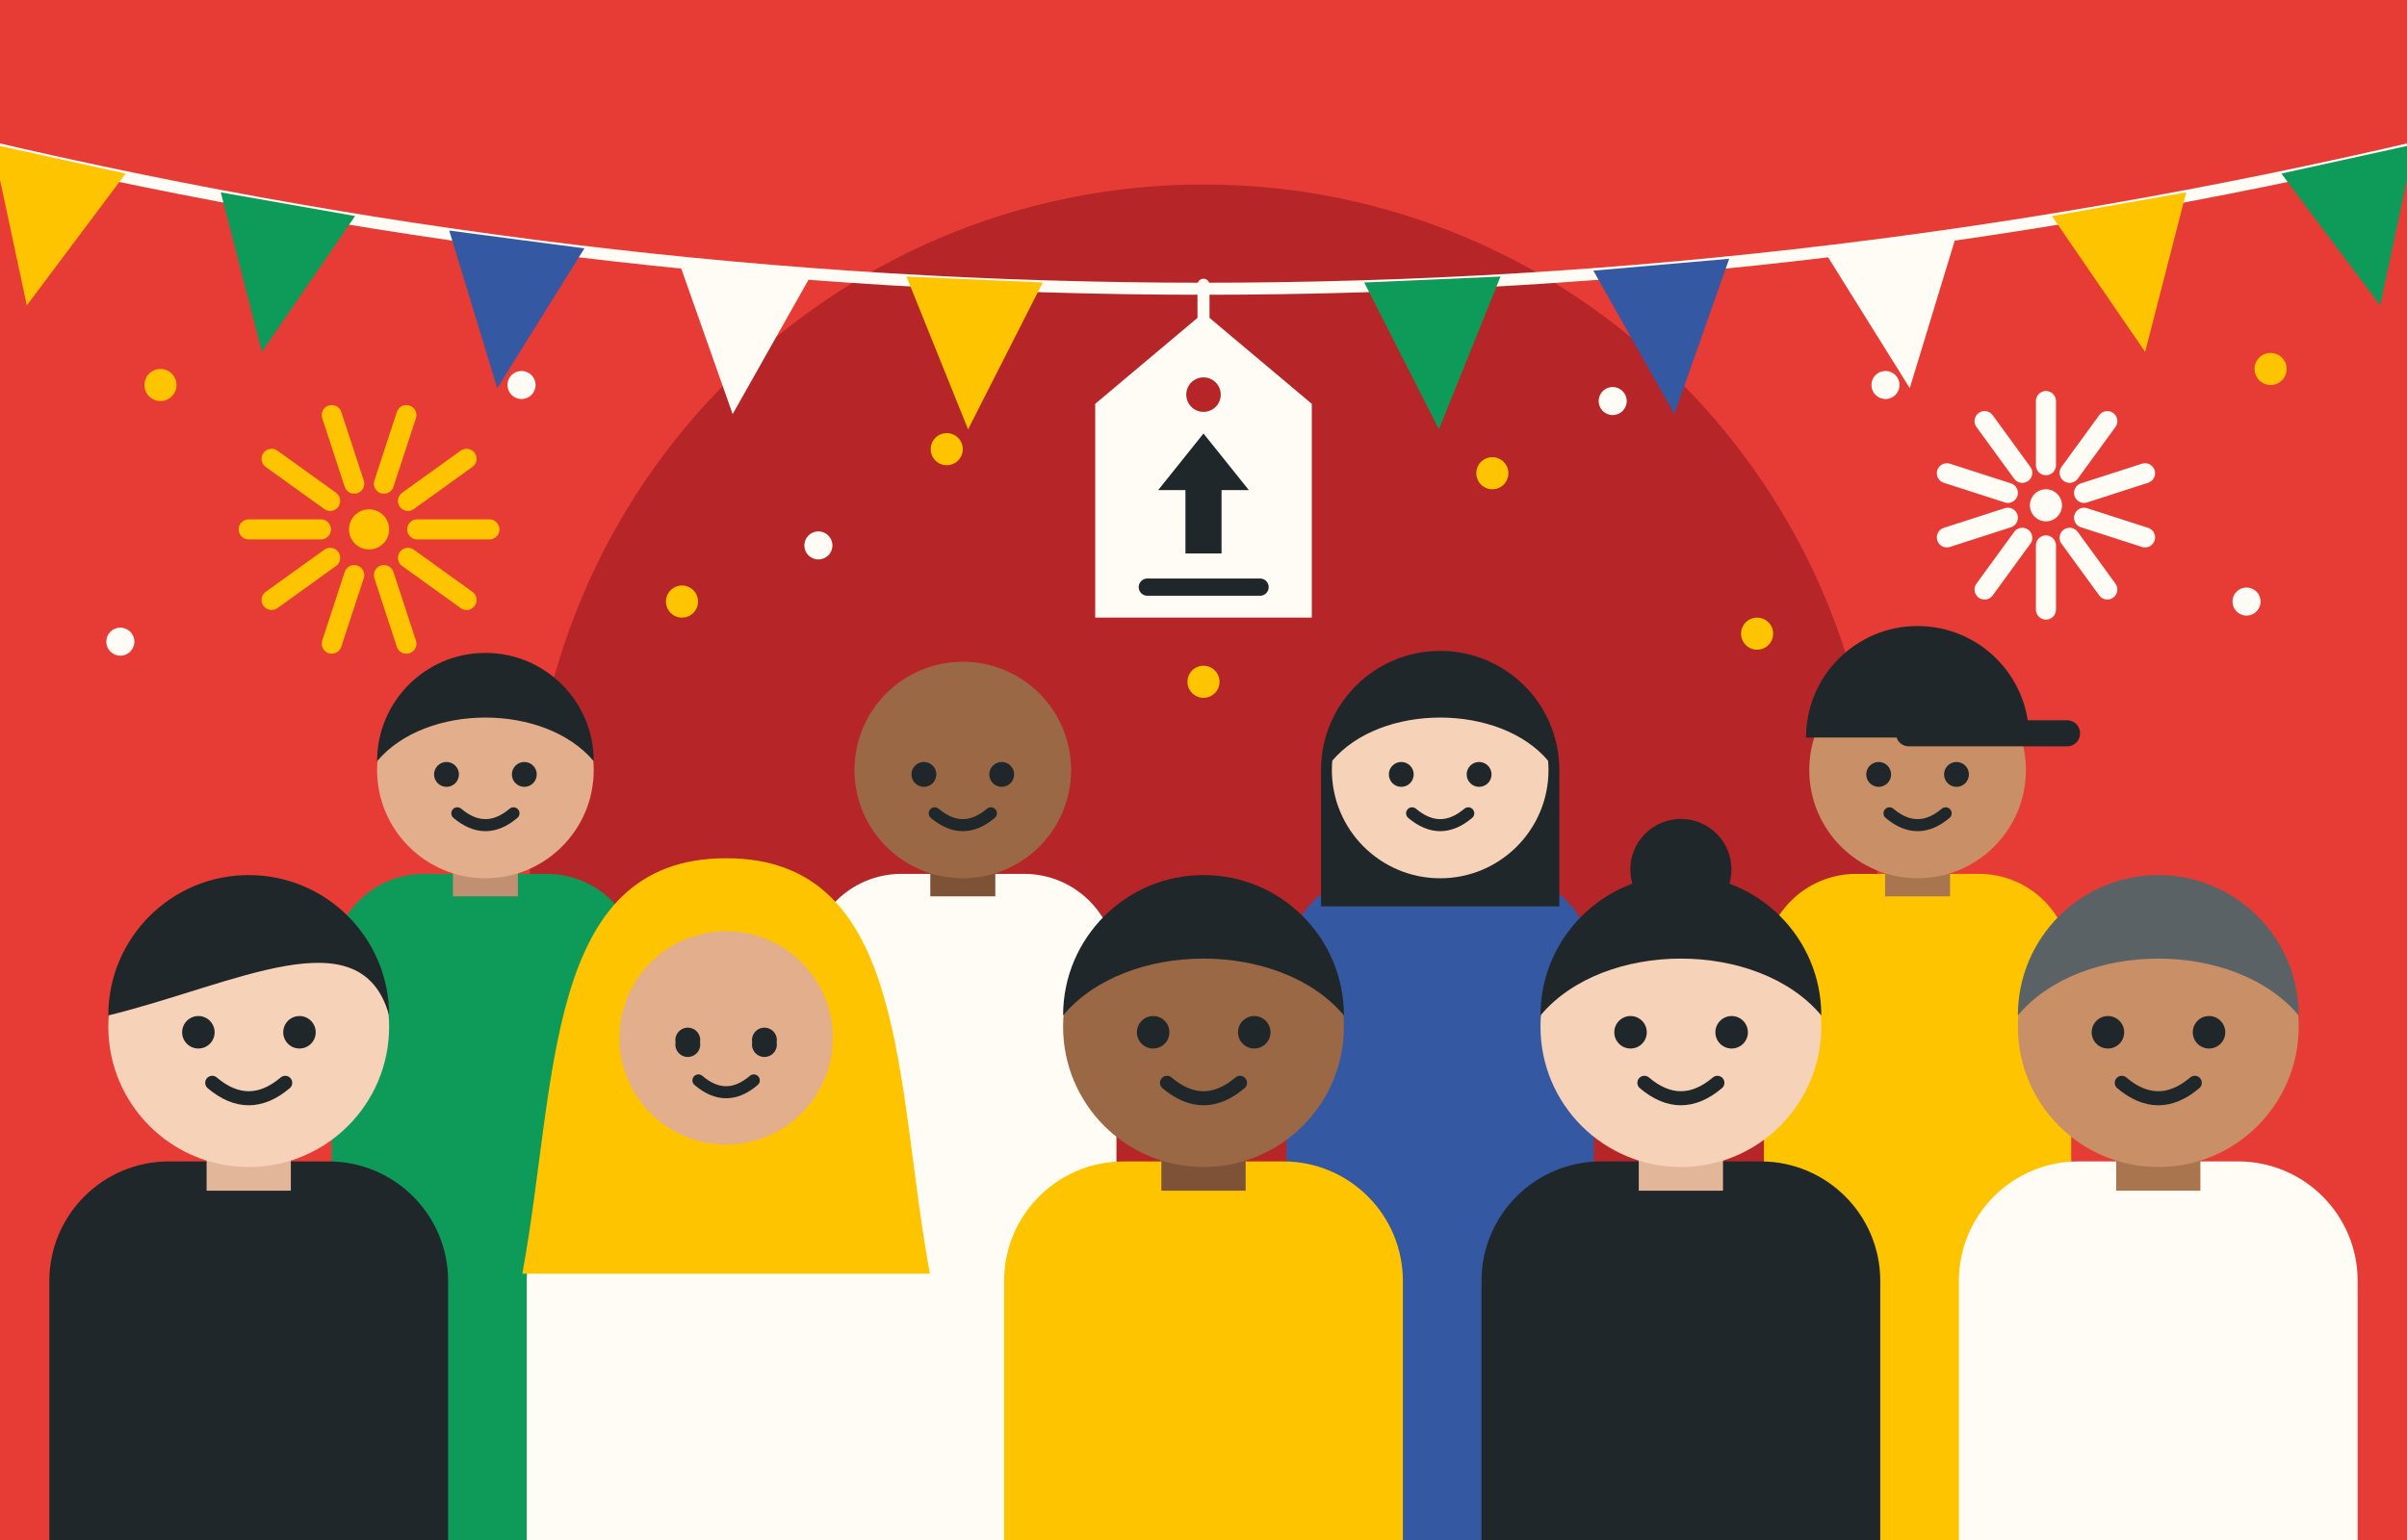
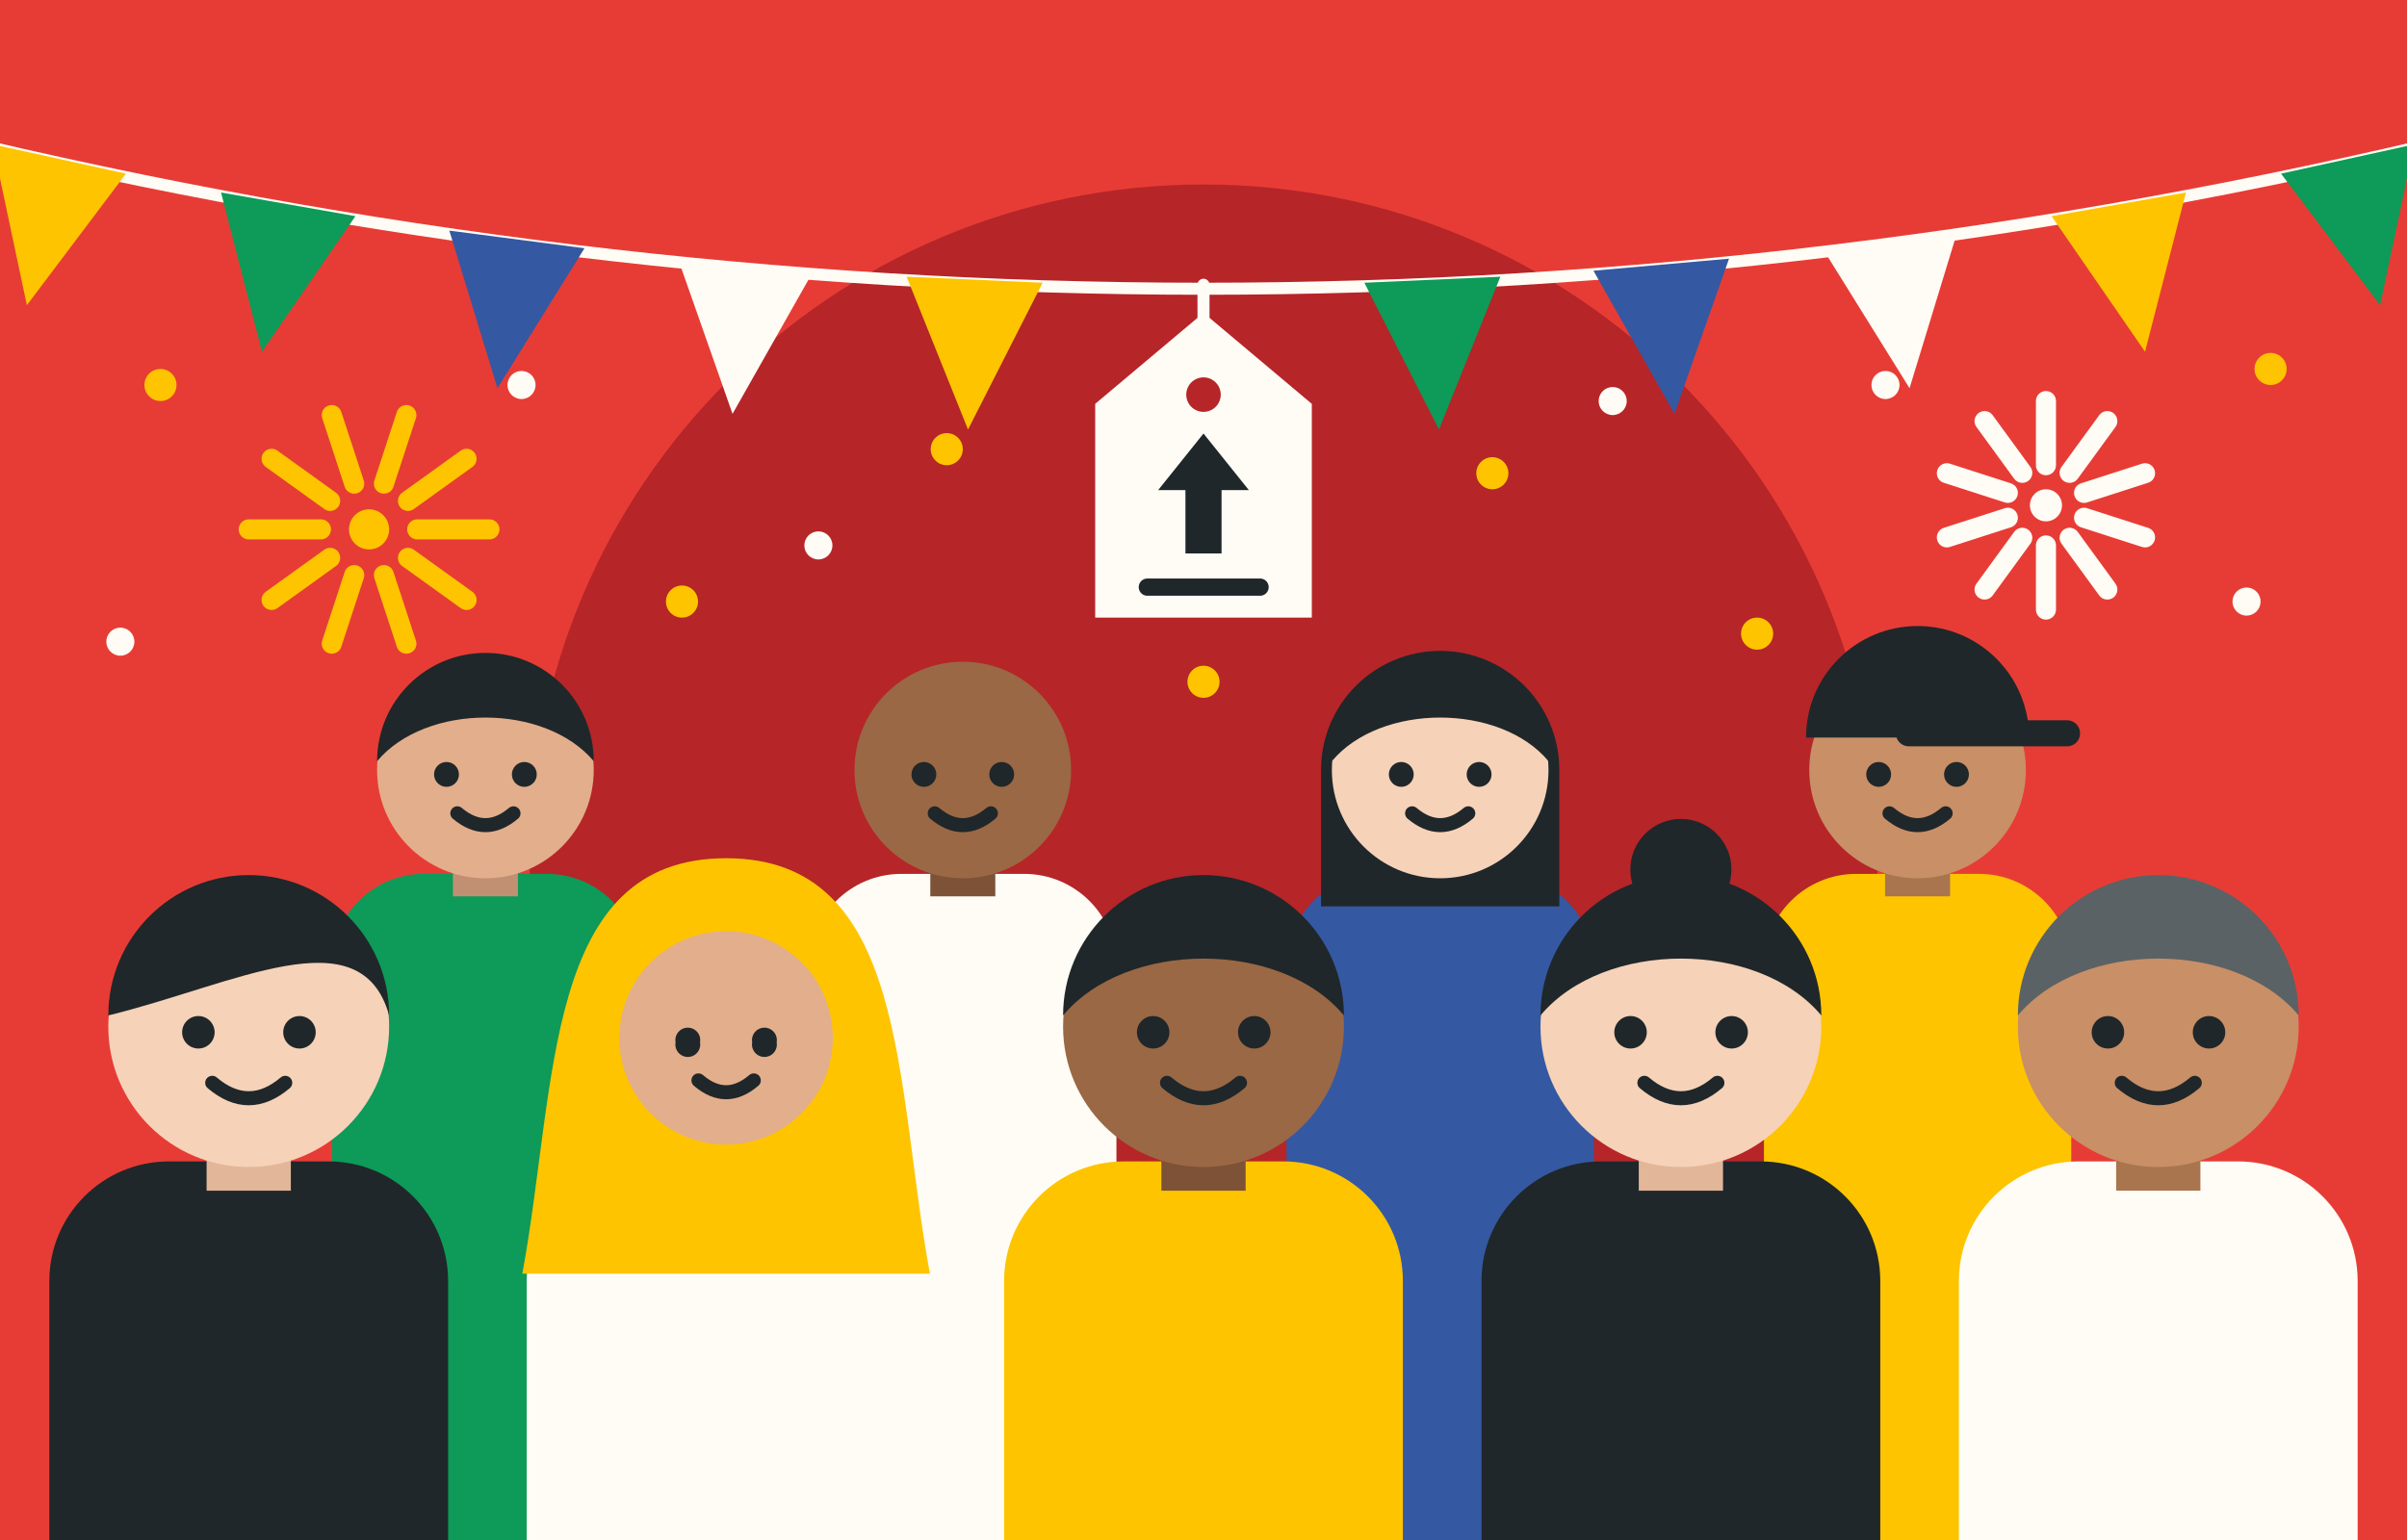
<svg xmlns="http://www.w3.org/2000/svg" viewBox="0 0 600 384">
  <rect x="0" y="0" width="600" height="384" fill="#e73c35" />
  <circle cx="300" cy="214" r="168" fill="#b62528" />
  <path d="M104 132L122 132M101.7 139.1L116.3 149.6M95.7 143.4L101.3 160.5M88.3 143.4L82.7 160.5M82.3 139.1L67.7 149.6M80 132L62 132M82.3 124.9L67.7 114.4M88.3 120.6L82.7 103.5M95.7 120.6L101.3 103.5M101.7 124.9L116.3 114.4" fill="none" stroke="#fec400" stroke-width="5" stroke-linecap="round" stroke-linejoin="round" />
  <circle cx="92" cy="132" r="5" fill="#fec400" />
  <path d="M519.5 129.1L534.7 134M515.9 134.1L525.3 147M510 136L510 152M504.1 134.1L494.7 147M500.5 129.1L485.3 134M500.5 122.9L485.3 118M504.1 117.9L494.7 105M510 116L510 100M515.9 117.9L525.3 105M519.5 122.9L534.7 118" fill="none" stroke="#fffcf5" stroke-width="5" stroke-linecap="round" stroke-linejoin="round" />
  <circle cx="510" cy="126" r="4" fill="#fffcf5" />
  <path d="M36 96a4 4 0 1 0 8 0a4 4 0 1 0 -8 0ZM166 150a4 4 0 1 0 8 0a4 4 0 1 0 -8 0ZM232 112a4 4 0 1 0 8 0a4 4 0 1 0 -8 0ZM368 118a4 4 0 1 0 8 0a4 4 0 1 0 -8 0ZM434 158a4 4 0 1 0 8 0a4 4 0 1 0 -8 0ZM562 92a4 4 0 1 0 8 0a4 4 0 1 0 -8 0ZM296 170a4 4 0 1 0 8 0a4 4 0 1 0 -8 0Z" fill="#fec400" />
  <path d="M126.5 96a3.5 3.5 0 1 0 7 0a3.5 3.5 0 1 0 -7 0ZM200.5 136a3.5 3.5 0 1 0 7 0a3.5 3.5 0 1 0 -7 0ZM398.5 100a3.5 3.5 0 1 0 7 0a3.5 3.5 0 1 0 -7 0ZM466.5 96a3.5 3.5 0 1 0 7 0a3.5 3.5 0 1 0 -7 0ZM556.5 150a3.5 3.5 0 1 0 7 0a3.5 3.5 0 1 0 -7 0ZM26.5 160a3.5 3.5 0 1 0 7 0a3.5 3.5 0 1 0 -7 0Z" fill="#fffcf5" />
  <path d="M-14 34Q300 110 614 34" fill="none" stroke="#fffcf5" stroke-width="3" stroke-linecap="round" stroke-linejoin="round" />
-   <g transform="rotate(12.4 14.5 40.6)">
-     <path d="M-2.5 39.6h34l-17 37.4Z" fill="#fec400" />
-   </g>
-   <g transform="rotate(10 71.6 51.9)">
-     <path d="M54.6 50.9h34l-17 37.4Z" fill="#0e9a58" />
-   </g>
-   <g transform="rotate(7.5 128.7 60.7)">
-     <path d="M111.7 59.7h34l-17 37.4Z" fill="#3558a2" />
-   </g>
-   <g transform="rotate(5 185.8 67)">
-     <path d="M168.8 66h34l-17 37.4Z" fill="#fffcf5" />
-   </g>
-   <g transform="rotate(2.5 242.9 70.7)">
-     <path d="M225.9 69.7h34l-17 37.4Z" fill="#fec400" />
-   </g>
-   <g transform="rotate(-2.5 357.1 70.7)">
-     <path d="M340.1 69.7h34l-17 37.4Z" fill="#0e9a58" />
-   </g>
-   <g transform="rotate(-5 414.2 67)">
-     <path d="M397.2 66h34l-17 37.4Z" fill="#3558a2" />
-   </g>
-   <g transform="rotate(-7.5 471.3 60.7)">
-     <path d="M454.3 59.7h34l-17 37.4Z" fill="#fffcf5" />
-   </g>
-   <g transform="rotate(-10 528.4 51.9)">
-     <path d="M511.4 50.9h34l-17 37.4Z" fill="#fec400" />
-   </g>
-   <g transform="rotate(-12.4 585.5 40.6)">
-     <path d="M568.5 39.6h34l-17 37.4Z" fill="#0e9a58" />
-   </g>
+   <path d="M-1.8 36L31.4 43.3L6.7 76.1ZM226 69L259.9 70.5L241.3 107.1ZM511.4 53.9L544.9 48L534.7 87.7Z" fill="#fec400" />
+   <path d="M55.1 48L88.6 53.9L65.3 87.7ZM340.1 70.5L374 69L358.7 107.1ZM568.6 43.3L601.8 36L593.3 76.1Z" fill="#0e9a58" />
+   <path d="M112 57.5L145.7 61.9L124 96.8ZM397.2 67.5L431 64.5L417.4 103.2Z" fill="#3558a2" />
+   <path d="M169 64.5L202.8 67.5L182.6 103.2ZM454.3 61.9L488 57.5L476 96.8Z" fill="#fffcf5" />
  <path d="M300 71V96.1" fill="none" stroke="#fffcf5" stroke-width="3" stroke-linecap="round" stroke-linejoin="round" />
  <path d="M300 78L327 100.7V154H273V100.7Z" fill="#fffcf5" />
  <circle cx="300" cy="98.4" r="4.3" fill="#b62528" />
  <path d="M300 108.1L311.3 122.2H304.5V138H295.5V122.2H288.7Z" fill="#1f272a" />
  <path d="M286 146.4h28.1" fill="none" stroke="#1f272a" stroke-width="4.3" stroke-linecap="round" stroke-linejoin="round" />
  <path d="M82.7 384V240.9a23 23 0 0 1 23 -23H136.3a23 23 0 0 1 23 23V384Z" fill="#0e9a58" />
  <rect x="112.9" y="206.8" width="16.2" height="16.7" fill="#c19072" />
  <circle cx="121" cy="192" r="27" fill="#e3ae8b" />
  <path d="M94 189.8A27 27 0 0 1 148 189.8C135.8 175.3 106.2 175.3 94 189.8Z" fill="#1f272a" />
-   <path d="M108.2 193.1a3.1 3.1 0 1 0 6.2 0a3.1 3.1 0 1 0 -6.2 0ZM127.6 193.1a3.1 3.1 0 1 0 6.2 0a3.1 3.1 0 1 0 -6.2 0Z" fill="#1f272a" />
-   <path d="M114 202.8q7 5.9 14 0" fill="none" stroke="#1f272a" stroke-width="3" stroke-linecap="round" stroke-linejoin="round" />
  <path d="M201.7 384V240.9a23 23 0 0 1 23 -23H255.3a23 23 0 0 1 23 23V384Z" fill="#fffcf5" />
  <rect x="231.9" y="206.8" width="16.2" height="16.7" fill="#7d5236" />
  <circle cx="240" cy="192" r="27" fill="#9a6844" />
-   <path d="M227.2 193.1a3.1 3.1 0 1 0 6.2 0a3.1 3.1 0 1 0 -6.2 0ZM246.6 193.1a3.1 3.1 0 1 0 6.2 0a3.1 3.1 0 1 0 -6.2 0Z" fill="#1f272a" />
-   <path d="M233 202.8q7 5.9 14 0" fill="none" stroke="#1f272a" stroke-width="3" stroke-linecap="round" stroke-linejoin="round" />
  <path d="M320.7 384V240.9a23 23 0 0 1 23 -23H374.3a23 23 0 0 1 23 23V384Z" fill="#3558a2" />
  <rect x="350.9" y="206.8" width="16.2" height="16.7" fill="#e2b698" />
  <path d="M329.3 226V192a29.7 29.7 0 0 1 59.4 0V226Z" fill="#1f272a" />
  <circle cx="359" cy="192" r="27" fill="#f6d2b8" />
  <path d="M332 189.8A27 27 0 0 1 386 189.8C373.9 175.3 344.1 175.3 332 189.8Z" fill="#1f272a" />
-   <path d="M346.2 193.1a3.1 3.1 0 1 0 6.2 0a3.1 3.1 0 1 0 -6.2 0ZM365.6 193.1a3.1 3.1 0 1 0 6.2 0a3.1 3.1 0 1 0 -6.2 0Z" fill="#1f272a" />
-   <path d="M352 202.8q7 5.9 14 0" fill="none" stroke="#1f272a" stroke-width="3" stroke-linecap="round" stroke-linejoin="round" />
  <path d="M439.7 384V240.9a23 23 0 0 1 23 -23H493.3a23 23 0 0 1 23 23V384Z" fill="#fec400" />
  <rect x="469.9" y="206.8" width="16.2" height="16.7" fill="#a8754f" />
  <circle cx="478" cy="192" r="27" fill="#c98f66" />
  <path d="M450.2 183.9A27.8 27.8 0 0 1 505.8 183.9Z" fill="#1f272a" />
  <rect x="472.6" y="179.6" width="45.9" height="6.5" rx="3.2" fill="#1f272a" />
-   <path d="M465.2 193.1a3.1 3.1 0 1 0 6.2 0a3.1 3.1 0 1 0 -6.2 0ZM484.6 193.1a3.1 3.1 0 1 0 6.2 0a3.1 3.1 0 1 0 -6.2 0Z" fill="#1f272a" />
-   <path d="M471 202.8q7 5.9 14 0" fill="none" stroke="#1f272a" stroke-width="3" stroke-linecap="round" stroke-linejoin="round" />
  <path d="M12.3 384V319.4a29.8 29.8 0 0 1 29.8 -29.8H81.9a29.8 29.8 0 0 1 29.8 29.8V384Z" fill="#1f272a" />
  <rect x="51.5" y="275.2" width="21" height="21.7" fill="#e2b698" />
  <circle cx="62" cy="256" r="35" fill="#f6d2b8" />
  <path d="M27 253.2A35 35 0 0 1 97 253.2C90 228 58.5 245.5 27 253.2Z" fill="#1f272a" />
-   <path d="M45.4 257.4a4 4 0 1 0 8.1 0a4 4 0 1 0 -8.1 0ZM70.6 257.4a4 4 0 1 0 8.1 0a4 4 0 1 0 -8.1 0Z" fill="#1f272a" />
-   <path d="M52.9 270q9.1 7.7 18.2 0" fill="none" stroke="#1f272a" stroke-width="3.5" stroke-linecap="round" stroke-linejoin="round" />
  <path d="M131.3 384V319.4a29.8 29.8 0 0 1 29.8 -29.8H200.9a29.8 29.8 0 0 1 29.8 29.8V384Z" fill="#fffcf5" />
  <rect x="170.5" y="275.2" width="21" height="21.7" fill="#c19072" />
  <path d="M130.2 317.6C139 270 135.5 214 181 214C226.5 214 223 270 231.8 317.6Z" fill="#fec400" />
  <circle cx="181" cy="258.8" r="26.6" fill="#e3ae8b" />
-   <path d="M168.4 259.9a3.1 3.1 0 1 0 6.1 0a3.1 3.1 0 1 0 -6.1 0ZM187.5 259.9a3.1 3.1 0 1 0 6.1 0a3.1 3.1 0 1 0 -6.1 0Z" fill="#1f272a" />
-   <path d="M174.1 269.4q6.9 5.9 13.8 0" fill="none" stroke="#1f272a" stroke-width="3" stroke-linecap="round" stroke-linejoin="round" />
  <path d="M250.3 384V319.4a29.8 29.8 0 0 1 29.8 -29.8H319.9a29.8 29.8 0 0 1 29.8 29.8V384Z" fill="#fec400" />
  <rect x="289.5" y="275.2" width="21" height="21.7" fill="#7d5236" />
  <circle cx="300" cy="256" r="35" fill="#9a6844" />
  <path d="M265 253.2A35 35 0 0 1 335 253.2C319.2 234.3 280.8 234.3 265 253.2Z" fill="#1f272a" />
-   <path d="M283.4 257.4a4 4 0 1 0 8.1 0a4 4 0 1 0 -8.1 0ZM308.6 257.4a4 4 0 1 0 8.1 0a4 4 0 1 0 -8.1 0Z" fill="#1f272a" />
-   <path d="M290.9 270q9.1 7.7 18.2 0" fill="none" stroke="#1f272a" stroke-width="3.5" stroke-linecap="round" stroke-linejoin="round" />
  <path d="M369.3 384V319.4a29.8 29.8 0 0 1 29.8 -29.8H438.9a29.8 29.8 0 0 1 29.8 29.8V384Z" fill="#1f272a" />
  <rect x="408.5" y="275.2" width="21" height="21.7" fill="#e2b698" />
  <circle cx="419" cy="256" r="35" fill="#f6d2b8" />
  <path d="M384 253.2A35 35 0 0 1 454 253.2C438.2 234.3 399.8 234.3 384 253.2Z" fill="#1f272a" />
  <circle cx="419" cy="216.8" r="12.6" fill="#1f272a" />
-   <path d="M402.4 257.4a4 4 0 1 0 8.1 0a4 4 0 1 0 -8.1 0ZM427.6 257.4a4 4 0 1 0 8.1 0a4 4 0 1 0 -8.1 0Z" fill="#1f272a" />
-   <path d="M409.9 270q9.1 7.7 18.2 0" fill="none" stroke="#1f272a" stroke-width="3.5" stroke-linecap="round" stroke-linejoin="round" />
  <path d="M488.3 384V319.4a29.8 29.8 0 0 1 29.8 -29.8H557.9a29.8 29.8 0 0 1 29.8 29.8V384Z" fill="#fffcf5" />
  <rect x="527.5" y="275.2" width="21" height="21.7" fill="#a8754f" />
  <circle cx="538" cy="256" r="35" fill="#c98f66" />
  <path d="M503 253.2A35 35 0 0 1 573 253.2C557.2 234.3 518.8 234.3 503 253.2Z" fill="#5a6266" />
-   <path d="M521.4 257.4a4 4 0 1 0 8.1 0a4 4 0 1 0 -8.1 0ZM546.6 257.4a4 4 0 1 0 8.1 0a4 4 0 1 0 -8.1 0Z" fill="#1f272a" />
-   <path d="M528.9 270q9.1 7.7 18.2 0" fill="none" stroke="#1f272a" stroke-width="3.5" stroke-linecap="round" stroke-linejoin="round" />
+   <path d="M108.2 193.1a3.1 3.1 0 1 0 6.2 0a3.1 3.1 0 1 0 -6.2 0ZM127.6 193.1a3.1 3.1 0 1 0 6.2 0a3.1 3.1 0 1 0 -6.2 0ZM227.2 193.1a3.1 3.1 0 1 0 6.2 0a3.1 3.1 0 1 0 -6.2 0ZM246.6 193.1a3.1 3.1 0 1 0 6.2 0a3.1 3.1 0 1 0 -6.2 0ZM346.2 193.1a3.1 3.1 0 1 0 6.2 0a3.1 3.1 0 1 0 -6.2 0ZM365.6 193.1a3.1 3.1 0 1 0 6.2 0a3.1 3.1 0 1 0 -6.2 0ZM465.2 193.1a3.1 3.1 0 1 0 6.2 0a3.1 3.1 0 1 0 -6.2 0ZM484.6 193.1a3.1 3.1 0 1 0 6.2 0a3.1 3.1 0 1 0 -6.2 0ZM45.4 257.4a4 4 0 1 0 8.1 0a4 4 0 1 0 -8.1 0ZM70.6 257.4a4 4 0 1 0 8.1 0a4 4 0 1 0 -8.1 0ZM168.4 259.9a3.1 3.1 0 1 0 6.1 0a3.1 3.1 0 1 0 -6.1 0ZM187.5 259.9a3.1 3.1 0 1 0 6.1 0a3.1 3.1 0 1 0 -6.1 0ZM283.4 257.4a4 4 0 1 0 8.1 0a4 4 0 1 0 -8.1 0ZM308.6 257.4a4 4 0 1 0 8.1 0a4 4 0 1 0 -8.1 0ZM402.4 257.4a4 4 0 1 0 8.1 0a4 4 0 1 0 -8.1 0ZM427.6 257.4a4 4 0 1 0 8.1 0a4 4 0 1 0 -8.1 0ZM521.4 257.4a4 4 0 1 0 8.1 0a4 4 0 1 0 -8.1 0ZM546.6 257.4a4 4 0 1 0 8.1 0a4 4 0 1 0 -8.1 0Z" fill="#1f272a" />
+   <path d="M114 202.8q7 5.9 14 0M233 202.8q7 5.9 14 0M352 202.8q7 5.9 14 0M471 202.8q7 5.9 14 0M52.9 270q9.1 7.7 18.2 0M174.1 269.4q6.9 5.9 13.8 0M290.9 270q9.1 7.7 18.2 0M409.9 270q9.1 7.7 18.2 0M528.9 270q9.1 7.7 18.2 0" fill="none" stroke="#1f272a" stroke-width="3.5" stroke-linecap="round" stroke-linejoin="round" />
</svg>
